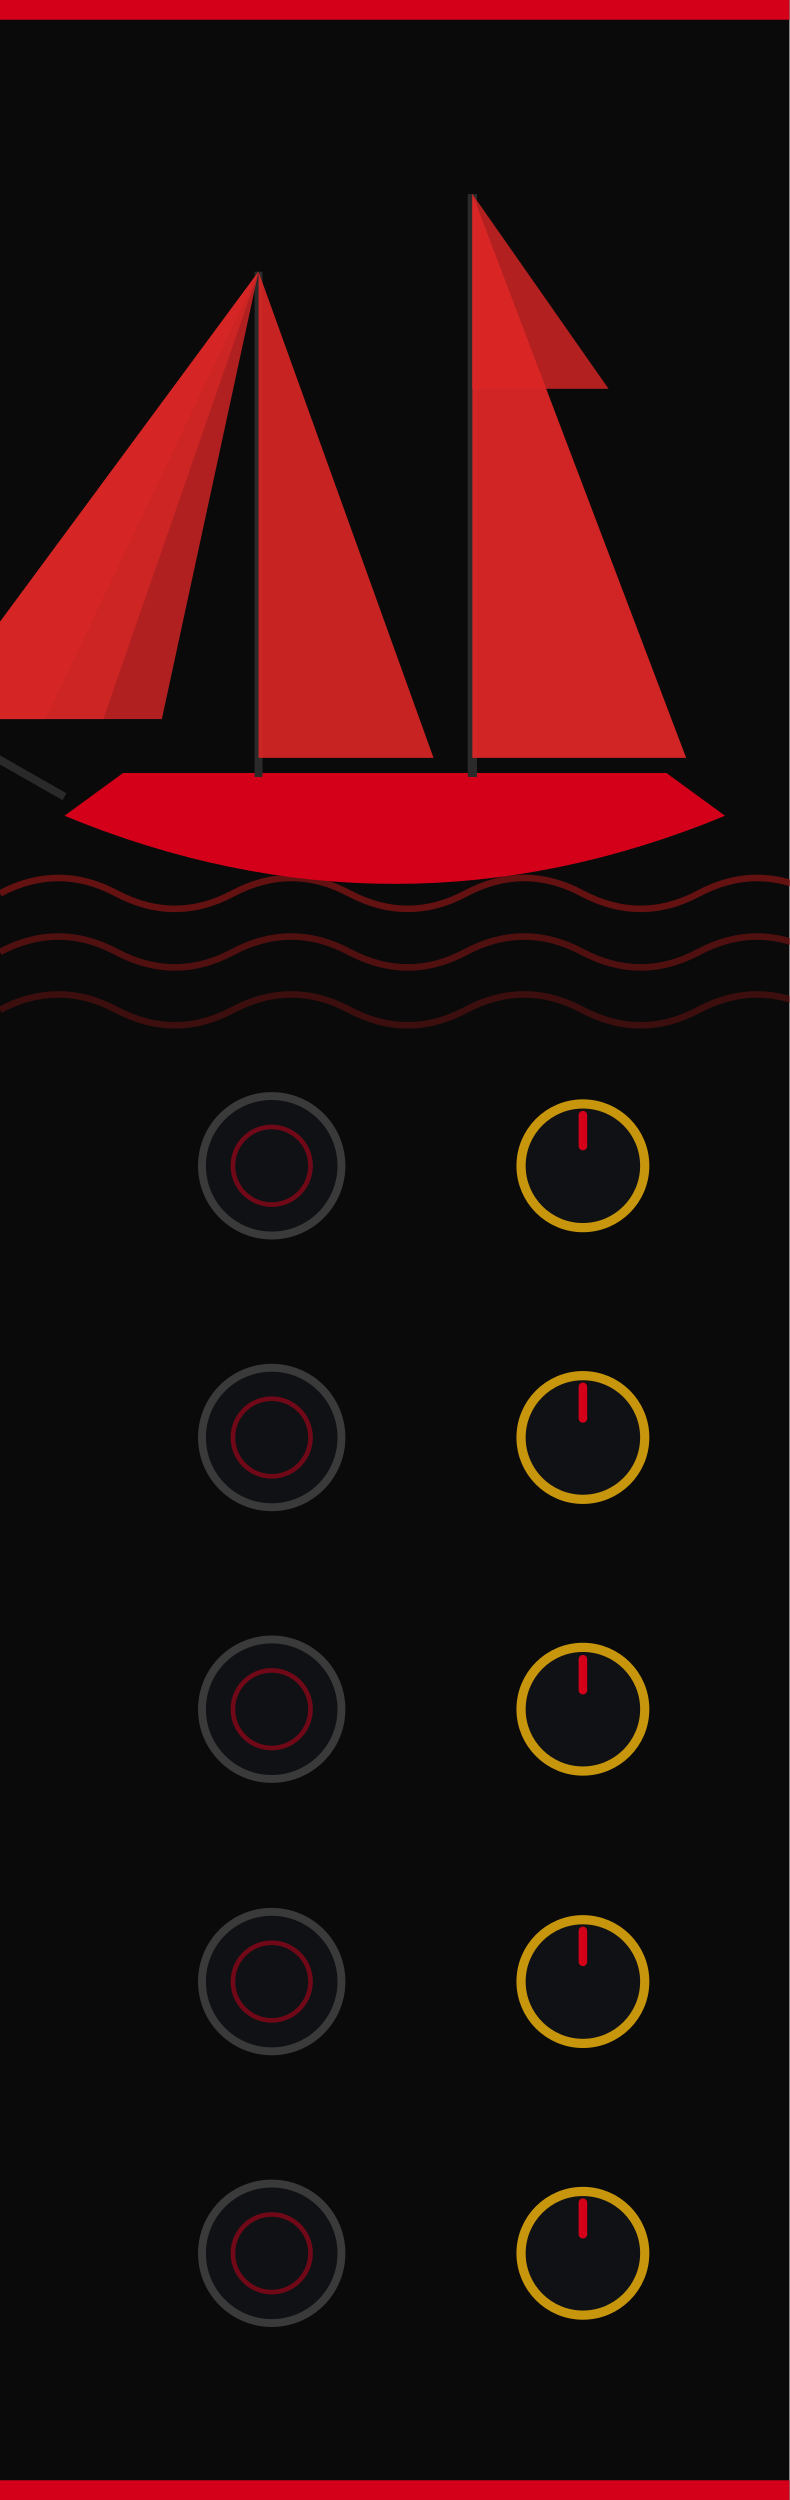
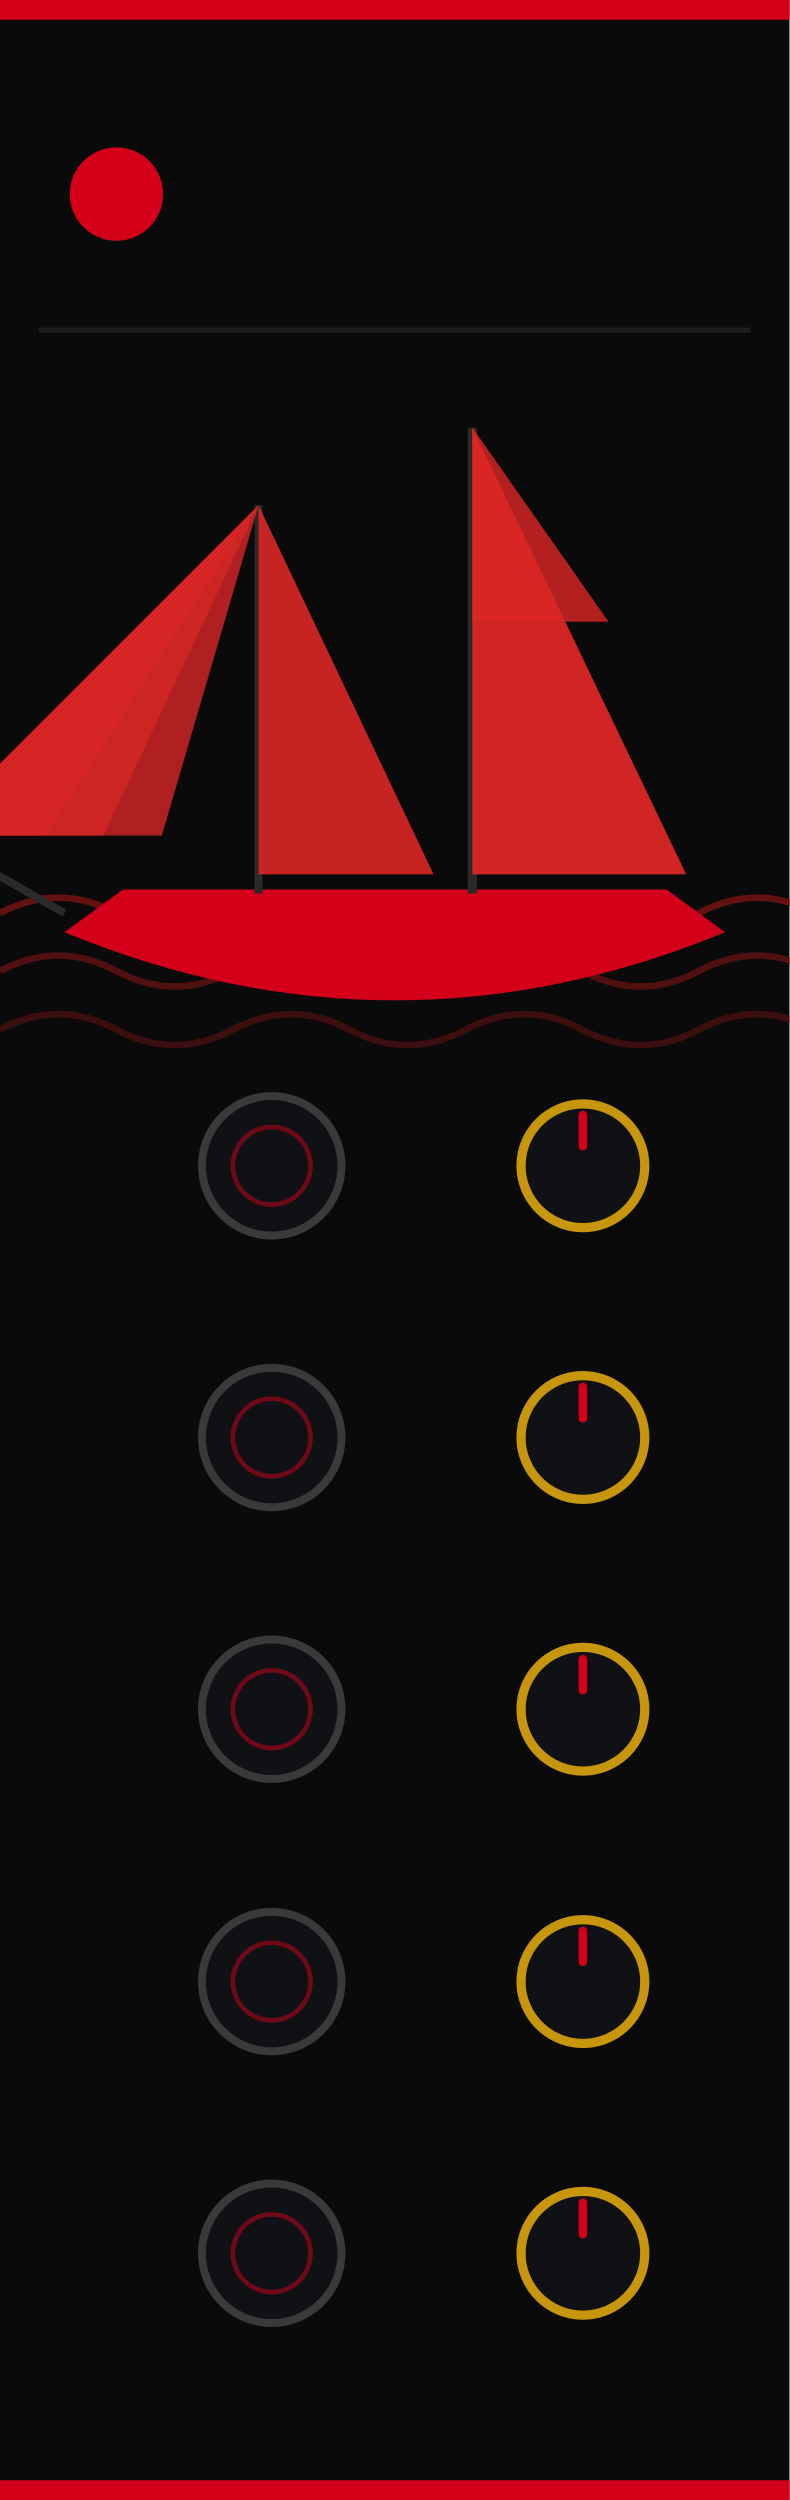
<svg xmlns="http://www.w3.org/2000/svg" width="120" height="380" viewBox="0 0 120 380">
  <rect width="120" height="380" fill="#0a0a0a" />
  <rect x="0" y="0" width="120" height="3" fill="#d4001a" />
  <rect x="0" y="377" width="120" height="3" fill="#d4001a" />
+   <circle cx="17.7" cy="29.5" r="7.1" fill="#d4001a" />
+   <line x1="5.9" y1="50.2" x2="114.1" y2="50.2" stroke="#2a2a2a" stroke-width="0.8" stroke-opacity="0.6" />
  <g>
-     <path d="M 0 135.8 q 8.9 -4.7 17.7 0 q 8.9 4.7 17.7 0 q 8.9 -4.7 17.7 0 q 8.9 4.7 17.7 0 q 8.9 -4.7 17.7 0 q 8.9 4.7 17.7 0 q 8.9 -4.7 17.7 0 q 8.9 4.7 17.7 0" fill="none" stroke="#8a1414" stroke-width="1.0" stroke-opacity="0.7" />
-     <path d="M 0 144.7 q 8.9 -4.7 17.7 0 q 8.9 4.7 17.7 0 q 8.9 -4.7 17.7 0 q 8.9 4.7 17.7 0 q 8.9 -4.7 17.7 0 q 8.9 4.7 17.7 0 q 8.9 -4.7 17.7 0 q 8.9 4.7 17.7 0" fill="none" stroke="#8a1414" stroke-width="1.0" stroke-opacity="0.55" />
-     <path d="M 0 153.5 q 8.9 -4.7 17.7 0 q 8.9 4.7 17.7 0 q 8.9 -4.7 17.7 0 q 8.9 4.7 17.7 0 q 8.9 -4.7 17.7 0 q 8.9 4.7 17.7 0 q 8.9 -4.7 17.7 0 q 8.9 4.7 17.7 0" fill="none" stroke="#8a1414" stroke-width="1.0" stroke-opacity="0.4" />
+     <path d="M 0 138.8 q 8.9 -4.7 17.7 0 q 8.9 4.7 17.7 0 q 8.9 -4.7 17.7 0 q 8.9 4.7 17.7 0 q 8.9 -4.7 17.7 0 q 8.9 4.7 17.7 0 q 8.9 -4.7 17.7 0 q 8.9 4.7 17.7 0" fill="none" stroke="#8a1414" stroke-width="1.0" stroke-opacity="0.7" />
+     <path d="M 0 147.6 q 8.9 -4.7 17.7 0 q 8.9 4.7 17.7 0 q 8.9 -4.7 17.7 0 q 8.9 4.7 17.7 0 q 8.9 -4.7 17.7 0 q 8.9 4.7 17.7 0 q 8.9 -4.7 17.7 0 q 8.9 4.7 17.7 0" fill="none" stroke="#8a1414" stroke-width="1.0" stroke-opacity="0.55" />
+     <path d="M 0 156.5 q 8.9 -4.7 17.7 0 q 8.9 4.7 17.7 0 q 8.9 -4.7 17.7 0 q 8.9 4.7 17.7 0 q 8.9 -4.7 17.7 0 q 8.9 4.7 17.7 0 q 8.9 -4.7 17.7 0 q 8.9 4.7 17.7 0" fill="none" stroke="#8a1414" stroke-width="1.0" stroke-opacity="0.4" />
  </g>
  <g>
-     <path d="M 9.8 124.0 Q 60.0 144.7 110.2 124.0 L 101.3 117.5 L 18.7 117.5 Z" fill="#d4001a" />
-     <line x1="71.8" y1="118.1" x2="71.8" y2="29.5" stroke="#2a2a2a" stroke-width="1.4" />
-     <line x1="39.3" y1="118.1" x2="39.3" y2="41.3" stroke="#2a2a2a" stroke-width="1.2" />
-     <line x1="9.8" y1="121.1" x2="-10.9" y2="109.3" stroke="#2a2a2a" stroke-width="1.2" />
-     <path d="M 71.8 29.5 L 71.8 115.2 L 104.3 115.2 Z" fill="#dc2626" fill-opacity="0.95" />
-     <path d="M 39.3 41.3 L 39.3 115.2 L 65.9 115.2 Z" fill="#dc2626" fill-opacity="0.9" />
-     <path d="M 71.8 29.5 L 71.8 59.1 L 92.5 59.1 Z" fill="#dc2626" fill-opacity="0.8" />
-     <path d="M 39.3 41.3 L -10.9 109.3 L 6.9 109.3 Z" fill="#dc2626" fill-opacity="0.55" />
-     <path d="M 39.3 41.3 L -10.9 109.3 L 15.7 109.3 Z" fill="#dc2626" fill-opacity="0.67" />
-     <path d="M 39.3 41.3 L -10.9 109.3 L 24.6 109.3 Z" fill="#dc2626" fill-opacity="0.79" />
+     <path d="M 9.8 141.7 Q 60.0 162.4 110.2 141.7 L 101.3 135.2 L 18.7 135.2 Z" fill="#d4001a" />
+     <line x1="71.8" y1="135.8" x2="71.8" y2="65.0" stroke="#2a2a2a" stroke-width="1.4" />
+     <line x1="39.3" y1="135.8" x2="39.3" y2="76.8" stroke="#2a2a2a" stroke-width="1.2" />
+     <line x1="9.8" y1="138.8" x2="-10.9" y2="127.0" stroke="#2a2a2a" stroke-width="1.2" />
+     <path d="M 71.8 65.0 L 71.8 132.9 L 104.3 132.9 Z" fill="#dc2626" fill-opacity="0.95" />
+     <path d="M 39.3 76.8 L 39.3 132.9 L 65.9 132.9 Z" fill="#dc2626" fill-opacity="0.9" />
+     <path d="M 71.8 65.0 L 71.8 94.5 L 92.5 94.5 Z" fill="#dc2626" fill-opacity="0.8" />
+     <path d="M 39.3 76.8 L -10.9 127.0 L 6.9 127.0 Z" fill="#dc2626" fill-opacity="0.55" />
+     <path d="M 39.3 76.8 L -10.9 127.0 L 15.7 127.0 Z" fill="#dc2626" fill-opacity="0.67" />
+     <path d="M 39.3 76.8 L -10.9 127.0 L 24.6 127.0 Z" fill="#dc2626" fill-opacity="0.79" />
  </g>
  <g id="components">
    <circle cx="41.3" cy="177.2" r="10.6" fill="#0f1114" stroke="#3a3a3a" stroke-width="1.2" />
    <circle cx="41.3" cy="177.2" r="5.9" fill="none" stroke="#d4001a" stroke-width="0.7" opacity="0.5" />
    <circle cx="88.6" cy="177.2" r="9.4" fill="#0f1114" stroke="#c8960c" stroke-width="1.4" />
    <line x1="88.6" y1="174.2" x2="88.6" y2="169.5" stroke="#d4001a" stroke-width="1.3" stroke-linecap="round" />
    <circle cx="41.3" cy="218.5" r="10.6" fill="#0f1114" stroke="#3a3a3a" stroke-width="1.2" />
    <circle cx="41.3" cy="218.5" r="5.9" fill="none" stroke="#d4001a" stroke-width="0.7" opacity="0.5" />
    <circle cx="88.6" cy="218.5" r="9.4" fill="#0f1114" stroke="#c8960c" stroke-width="1.4" />
    <line x1="88.6" y1="215.6" x2="88.6" y2="210.8" stroke="#d4001a" stroke-width="1.3" stroke-linecap="round" />
    <circle cx="41.3" cy="259.8" r="10.6" fill="#0f1114" stroke="#3a3a3a" stroke-width="1.2" />
    <circle cx="41.3" cy="259.8" r="5.9" fill="none" stroke="#d4001a" stroke-width="0.7" opacity="0.5" />
    <circle cx="88.6" cy="259.8" r="9.4" fill="#0f1114" stroke="#c8960c" stroke-width="1.4" />
    <line x1="88.6" y1="256.9" x2="88.6" y2="252.2" stroke="#d4001a" stroke-width="1.3" stroke-linecap="round" />
    <circle cx="41.3" cy="301.2" r="10.6" fill="#0f1114" stroke="#3a3a3a" stroke-width="1.2" />
    <circle cx="41.3" cy="301.2" r="5.9" fill="none" stroke="#d4001a" stroke-width="0.7" opacity="0.5" />
    <circle cx="88.6" cy="301.2" r="9.4" fill="#0f1114" stroke="#c8960c" stroke-width="1.4" />
    <line x1="88.6" y1="298.2" x2="88.6" y2="293.5" stroke="#d4001a" stroke-width="1.3" stroke-linecap="round" />
    <circle cx="41.3" cy="342.5" r="10.6" fill="#0f1114" stroke="#3a3a3a" stroke-width="1.2" />
    <circle cx="41.3" cy="342.5" r="5.9" fill="none" stroke="#d4001a" stroke-width="0.7" opacity="0.5" />
    <circle cx="88.6" cy="342.5" r="9.4" fill="#0f1114" stroke="#c8960c" stroke-width="1.4" />
    <line x1="88.6" y1="339.6" x2="88.6" y2="334.8" stroke="#d4001a" stroke-width="1.3" stroke-linecap="round" />
  </g>
</svg>
